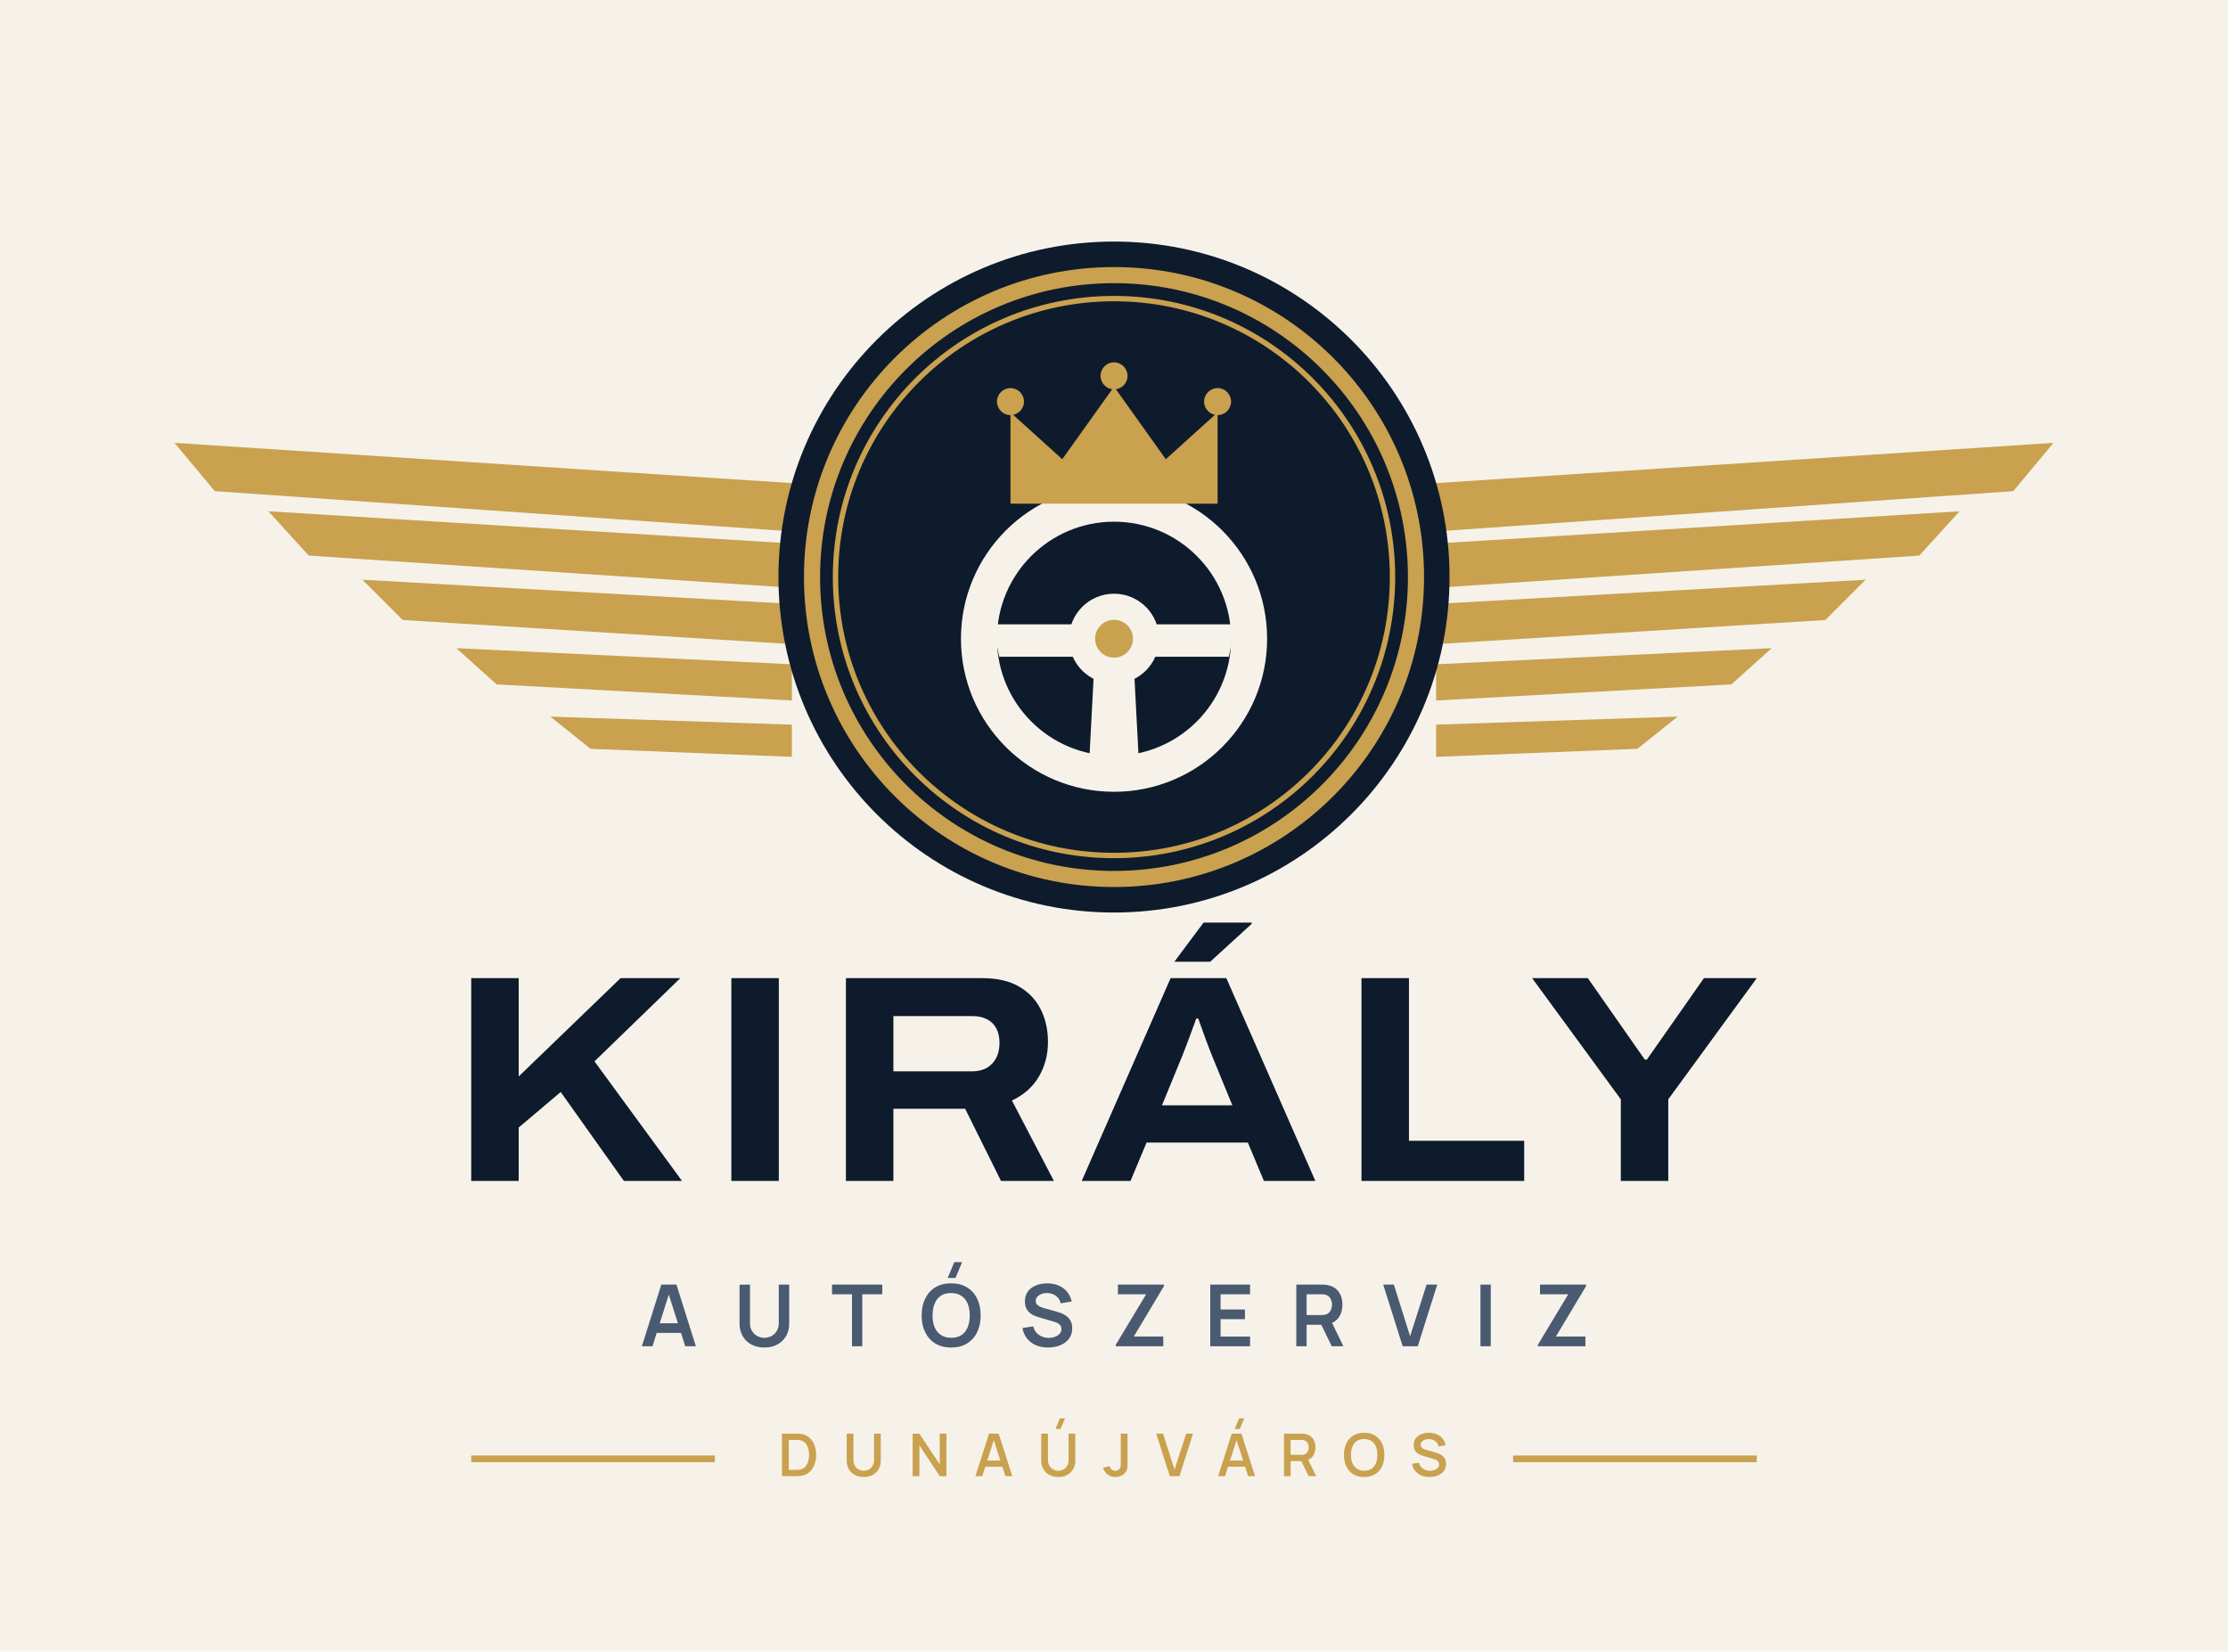
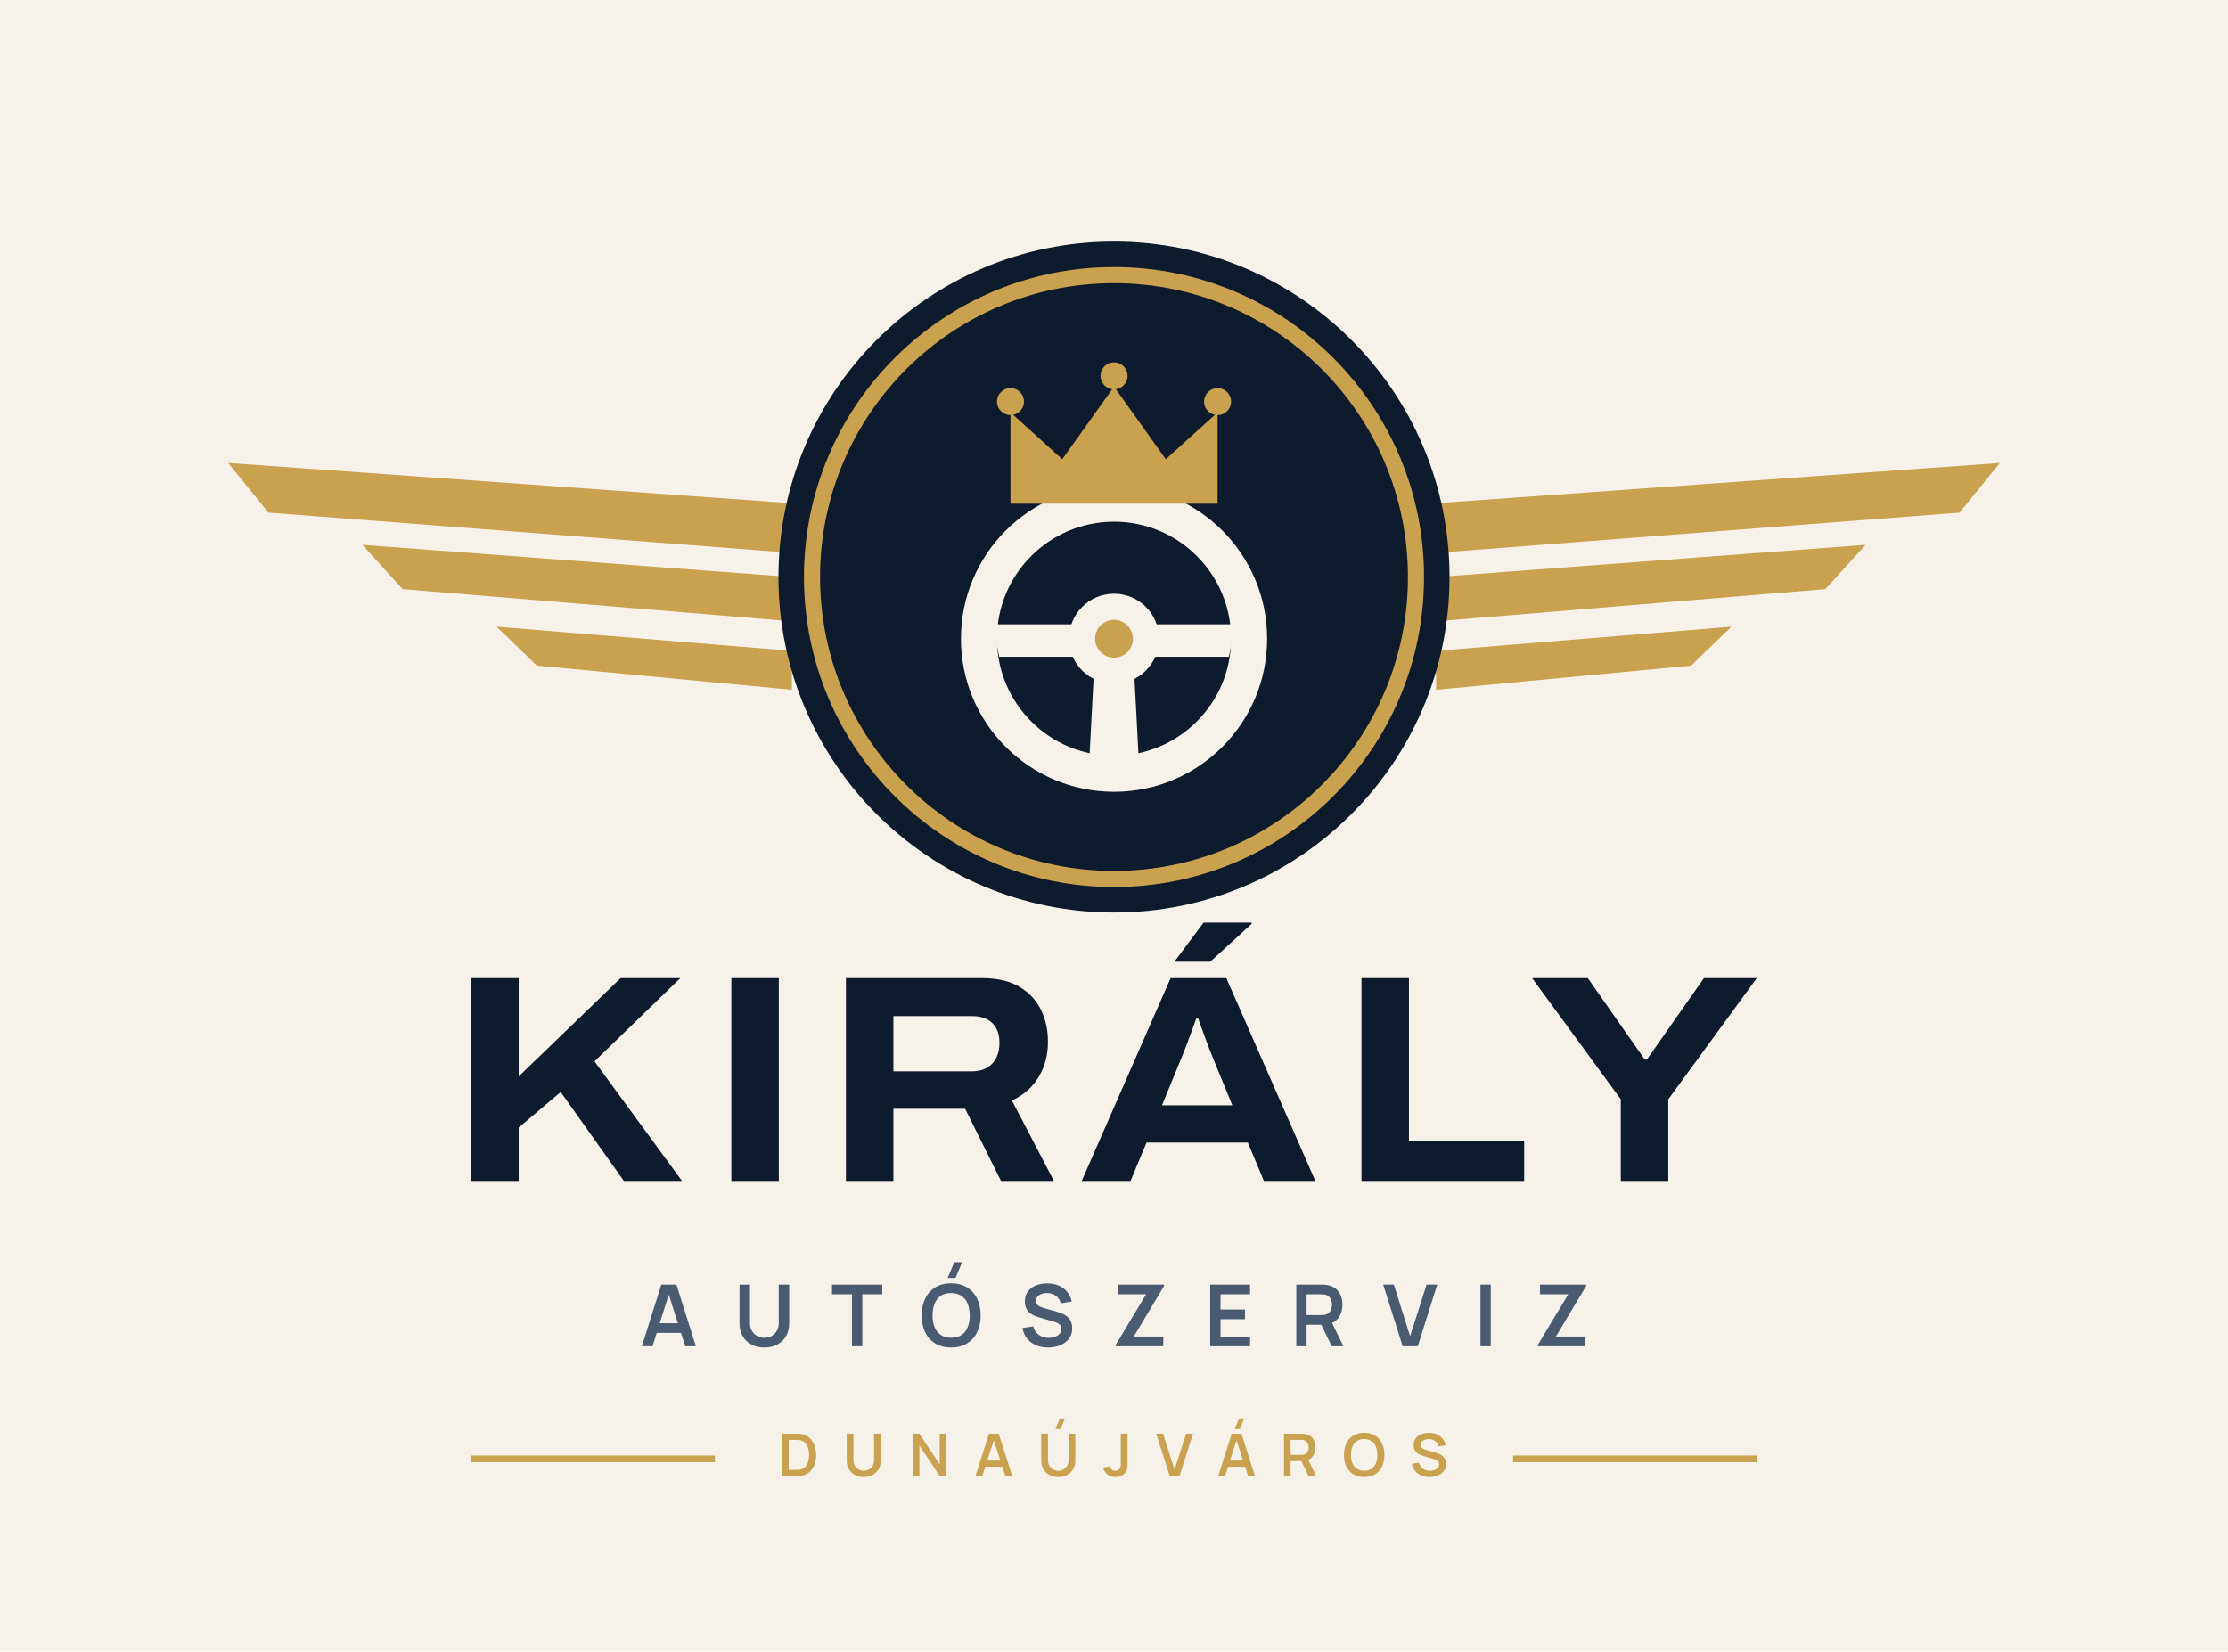
<svg xmlns="http://www.w3.org/2000/svg" viewBox="-16 -8 332 246.13" width="1328" height="984.53">
  <rect x="-16" y="-8" width="332" height="246.13" fill="#F6F2EA" />
-   <path d="M102 64 L10 58 L16 65.2 L102 71.2Z" fill="#C9A14F" />
-   <path d="M102 73 L24 68.2 L30 74.8 L102 79.6Z" fill="#C9A14F" />
-   <path d="M102 82 L38 78.4 L44 84.4 L102 88Z" fill="#C9A14F" />
-   <path d="M102 91 L52 88.6 L58 94 L102 96.4Z" fill="#C9A14F" />
-   <path d="M102 100 L66 98.8 L72 103.6 L102 104.8Z" fill="#C9A14F" />
-   <path d="M198 64 L290 58 L284 65.2 L198 71.2Z" fill="#C9A14F" />
-   <path d="M198 73 L276 68.2 L270 74.8 L198 79.6Z" fill="#C9A14F" />
-   <path d="M198 82 L262 78.4 L256 84.4 L198 88Z" fill="#C9A14F" />
-   <path d="M198 91 L248 88.6 L242 94 L198 96.4Z" fill="#C9A14F" />
-   <path d="M198 100 L234 98.8 L228 103.6 L198 104.8Z" fill="#C9A14F" />
+   <path d="M102 67 L18 61 L24 68.4 L102 74.4Z" fill="#C9A14F" />
+   <path d="M102 78 L38 73.2 L44 79.8 L102 84.6Z" fill="#C9A14F" />
+   <path d="M102 89 L58 85.4 L64 91.2 L102 94.8Z" fill="#C9A14F" />
+   <path d="M198 67 L282 61 L276 68.4 L198 74.4Z" fill="#C9A14F" />
+   <path d="M198 78 L262 73.2 L256 79.8 L198 84.6Z" fill="#C9A14F" />
+   <path d="M198 89 L242 85.4 L236 91.2 L198 94.8Z" fill="#C9A14F" />
  <circle cx="150" cy="78" r="50" fill="#0E1B2C" />
  <circle cx="150" cy="78" r="45" fill="none" stroke="#C9A14F" stroke-width="2.4" />
-   <circle cx="150" cy="78" r="41.5" fill="none" stroke="#C9A14F" stroke-width=".8" />
  <g transform="translate(116.46 46.94) scale(0.6709)">
    <path d="M16 60a34 34 0 1 1 68 0a34 34 0 1 1 -68 0Z M24 60a26 26 0 1 0 52 0a26 26 0 1 0 -52 0Z" fill="#F6F2EA" fill-rule="evenodd" />
    <path d="M23 56.8H42L44 64H24.5Z" fill="#F6F2EA" />
    <path d="M77 56.8H58L56 64H75.5Z" fill="#F6F2EA" />
    <path d="M45.5 68H54.5L55.5 87H44.5Z" fill="#F6F2EA" />
    <circle cx="50" cy="60" r="10" fill="#F6F2EA" />
    <circle cx="50" cy="60" r="4.2" fill="#C9A14F" />
    <path d="M27 30 L27 9.72 L38.5 20.12 L50 4 L61.5 20.12 L73 9.72 L73 30Z" fill="#C9A14F" />
    <circle cx="27" cy="7.32" r="3" fill="#C9A14F" />
    <circle cx="50" cy="1.6" r="3" fill="#C9A14F" />
    <circle cx="73" cy="7.32" r="3" fill="#C9A14F" />
  </g>
  <path d="M54.218 168.0V137.78H61.291V152.432L76.474 137.78H85.378L72.586 150.183L85.628 168.0H76.967L67.552 154.749L61.291 160.046V168.0ZM92.982 168.0V137.78H100.055V168.0ZM110.054 168.0V137.78H130.39Q133.694 137.78 135.85 139.035Q138.007 140.289 139.083 142.437Q140.16 144.586 140.16 147.289Q140.16 150.142 138.808 152.45Q137.456 154.759 134.792 156.021L141.043 168.0H133.16L127.821 157.248H117.127V168.0ZM117.127 151.668H128.843Q130.773 151.668 131.855 150.512Q132.937 149.356 132.937 147.42Q132.937 146.149 132.459 145.261Q131.981 144.373 131.07 143.903Q130.158 143.433 128.843 143.433H117.127ZM145.191 168.0 158.435 137.78H166.741L180.003 168.0H172.338L169.946 162.287H154.851L152.464 168.0ZM157.15 156.733H167.634L164.692 149.546Q164.504 149.089 164.201 148.31Q163.897 147.53 163.58 146.654Q163.264 145.779 162.982 144.996Q162.7 144.213 162.552 143.794H162.258Q161.954 144.65 161.543 145.761Q161.132 146.871 160.746 147.898Q160.359 148.925 160.092 149.563ZM158.996 135.331 163.349 129.497H170.498L170.526 129.676L164.339 135.331ZM186.878 168.0V137.78H193.951V162.019H211.121V168.0ZM225.521 168.0V155.837L212.307 137.78H220.608L229.096 149.921H229.403L237.905 137.78H245.782L232.594 155.837V168.0Z" fill="#0E1B2C" />
  <path d="M79.648 192.64 82.544 183.453H84.799L87.695 192.64H86.111L83.484 184.397H83.825L81.232 192.64ZM81.264 190.647V189.212H86.087V190.647ZM97.901 192.831Q96.806 192.831 95.972 192.385Q95.138 191.939 94.669 191.13Q94.201 190.32 94.201 189.227V183.463L95.757 183.453V189.186Q95.757 189.705 95.933 190.113Q96.108 190.521 96.41 190.805Q96.711 191.09 97.098 191.237Q97.484 191.385 97.901 191.385Q98.328 191.385 98.715 191.235Q99.101 191.084 99.4 190.8Q99.699 190.515 99.872 190.108Q100.045 189.7 100.045 189.186V183.453H101.601V189.227Q101.601 190.319 101.132 191.128Q100.663 191.938 99.83 192.385Q98.996 192.831 97.901 192.831ZM110.957 192.64V184.893H107.981V183.453H115.467V184.893H112.492V192.64ZM126.382 182.464H125.215L126.199 180.103H127.367ZM125.733 192.831Q124.356 192.831 123.371 192.23Q122.386 191.628 121.86 190.549Q121.335 189.471 121.335 188.046Q121.335 186.622 121.86 185.543Q122.386 184.465 123.371 183.863Q124.356 183.261 125.733 183.261Q127.11 183.261 128.094 183.863Q129.079 184.465 129.605 185.543Q130.131 186.622 130.131 188.046Q130.131 189.471 129.605 190.549Q129.079 191.628 128.094 192.23Q127.11 192.831 125.733 192.831ZM125.733 191.381Q126.658 191.392 127.273 190.976Q127.888 190.561 128.196 189.806Q128.504 189.051 128.504 188.046Q128.504 187.042 128.196 186.297Q127.888 185.552 127.273 185.137Q126.658 184.722 125.733 184.712Q124.808 184.701 124.193 185.116Q123.579 185.531 123.272 186.286Q122.964 187.042 122.962 188.046Q122.959 189.051 123.267 189.796Q123.575 190.54 124.191 190.955Q124.808 191.37 125.733 191.381ZM140.168 192.831Q139.163 192.831 138.355 192.481Q137.548 192.13 137.028 191.476Q136.508 190.823 136.364 189.92L137.963 189.68Q138.164 190.496 138.799 190.944Q139.434 191.392 140.264 191.392Q140.754 191.392 141.189 191.237Q141.624 191.083 141.895 190.788Q142.165 190.493 142.165 190.071Q142.165 189.876 142.102 189.715Q142.039 189.554 141.915 189.426Q141.791 189.298 141.597 189.194Q141.403 189.09 141.142 189.01L138.771 188.31Q138.465 188.222 138.11 188.07Q137.755 187.918 137.44 187.655Q137.125 187.392 136.923 186.98Q136.721 186.568 136.721 185.96Q136.721 185.072 137.172 184.471Q137.624 183.87 138.385 183.568Q139.147 183.267 140.081 183.272Q141.023 183.283 141.764 183.598Q142.506 183.914 143.002 184.512Q143.498 185.109 143.703 185.962L142.051 186.245Q141.951 185.761 141.658 185.422Q141.366 185.082 140.948 184.902Q140.531 184.722 140.06 184.712Q139.6 184.701 139.208 184.846Q138.817 184.991 138.577 185.258Q138.337 185.525 138.337 185.884Q138.337 186.225 138.541 186.437Q138.745 186.648 139.05 186.774Q139.355 186.9 139.664 186.983L141.31 187.44Q141.649 187.532 142.069 187.685Q142.489 187.838 142.878 188.112Q143.267 188.386 143.52 188.833Q143.773 189.28 143.773 189.965Q143.773 190.68 143.478 191.22Q143.183 191.76 142.677 192.116Q142.171 192.473 141.523 192.652Q140.874 192.831 140.168 192.831ZM150.262 192.64V192.427L154.789 184.893H150.581V183.453H157.452V183.67L152.95 191.192H157.345V192.64ZM164.342 192.64V183.453H170.276V184.893H165.878V187.162H169.51V188.601H165.878V191.2H170.276V192.64ZM177.166 192.64V183.453H180.962Q181.096 183.453 181.308 183.462Q181.52 183.472 181.698 183.504Q182.494 183.627 183.014 184.036Q183.534 184.445 183.786 185.065Q184.037 185.685 184.037 186.443Q184.037 187.569 183.469 188.375Q182.902 189.182 181.728 189.376L181.073 189.433H178.701V192.64ZM182.442 192.64 180.63 188.901 182.196 188.557 184.186 192.64ZM178.701 187.993H180.898Q181.028 187.993 181.186 187.98Q181.344 187.968 181.481 187.932Q181.862 187.835 182.081 187.593Q182.301 187.351 182.393 187.044Q182.485 186.736 182.485 186.443Q182.485 186.149 182.393 185.842Q182.301 185.535 182.081 185.293Q181.862 185.051 181.481 184.954Q181.344 184.917 181.186 184.905Q181.028 184.893 180.898 184.893H178.701ZM193.014 192.64 190.117 183.453H191.702L194.124 191.149L196.58 183.453H198.165L195.268 192.64ZM204.606 192.64V183.453H206.142V192.64ZM213.162 192.64V192.427L217.69 184.893H213.481V183.453H220.352V183.67L215.85 191.192H220.246V192.64Z" fill="#4A5A70" />
  <path d="M100.529 212.0V205.664H102.531Q102.615 205.664 102.853 205.668Q103.091 205.673 103.309 205.701Q104.059 205.796 104.573 206.235Q105.087 206.674 105.351 207.35Q105.615 208.026 105.615 208.832Q105.615 209.639 105.351 210.315Q105.087 210.991 104.573 211.43Q104.059 211.868 103.309 211.963Q103.092 211.99 102.852 211.995Q102.613 212.0 102.531 212.0ZM101.538 211.063H102.531Q102.673 211.063 102.878 211.055Q103.083 211.046 103.241 211.017Q103.708 210.928 103.999 210.606Q104.291 210.284 104.428 209.818Q104.566 209.352 104.566 208.832Q104.566 208.295 104.425 207.829Q104.284 207.363 103.991 207.048Q103.698 206.733 103.241 206.647Q103.083 206.614 102.876 206.608Q102.669 206.601 102.531 206.601H101.538ZM112.708 212.132Q111.958 212.132 111.386 211.826Q110.814 211.519 110.491 210.963Q110.169 210.407 110.169 209.657V205.671L111.172 205.664V209.62Q111.172 210 111.301 210.294Q111.43 210.589 111.648 210.791Q111.866 210.992 112.142 211.096Q112.417 211.199 112.708 211.199Q113.005 211.199 113.28 211.094Q113.556 210.989 113.773 210.787Q113.989 210.585 114.116 210.291Q114.243 209.997 114.243 209.62V205.664H115.247V209.657Q115.247 210.406 114.924 210.962Q114.602 211.518 114.03 211.825Q113.458 212.132 112.708 212.132ZM119.999 212.0V205.664H121.002L124.031 210.251V205.664H125.034V212.0H124.031L121.002 207.411V212.0ZM129.349 212.0 131.377 205.664H132.816L134.844 212.0H133.821L131.967 206.267H132.204L130.372 212.0ZM130.44 210.599V209.672H133.757V210.599ZM142.045 204.971H141.281L141.935 203.387H142.698ZM141.695 212.132Q140.945 212.132 140.373 211.826Q139.801 211.519 139.479 210.963Q139.156 210.407 139.156 209.657V205.671L140.159 205.664V209.62Q140.159 210 140.288 210.294Q140.417 210.589 140.635 210.791Q140.854 210.992 141.129 211.096Q141.405 211.199 141.695 211.199Q141.992 211.199 142.268 211.094Q142.543 210.989 142.76 210.787Q142.977 210.585 143.104 210.291Q143.231 209.997 143.231 209.62V205.664H144.234V209.657Q144.234 210.406 143.912 210.962Q143.589 211.518 143.017 211.825Q142.445 212.132 141.695 212.132ZM150.222 212.13Q149.512 212.13 149.035 211.756Q148.558 211.382 148.37 210.748L149.349 210.515Q149.404 210.797 149.647 210.998Q149.89 211.199 150.187 211.199Q150.384 211.199 150.599 211.097Q150.814 210.995 150.92 210.766Q150.989 210.615 151 210.416Q151.012 210.217 151.012 209.95V205.664H152.015V209.95Q152.015 210.238 152.012 210.458Q152.01 210.679 151.968 210.874Q151.926 211.069 151.806 211.276Q151.552 211.718 151.138 211.924Q150.724 212.13 150.222 212.13ZM158.314 212.0 156.285 205.664H157.308L159.022 211.021L160.758 205.664H161.781L159.753 212.0ZM168.751 204.971H167.987L168.641 203.387H169.404ZM165.521 212.0 167.549 205.664H168.988L171.017 212.0H169.994L168.139 206.267H168.377L166.544 212.0ZM166.612 210.599V209.672H169.93V210.599ZM175.329 212.0V205.664H177.918Q178.01 205.664 178.152 205.671Q178.293 205.677 178.415 205.699Q178.955 205.783 179.312 206.063Q179.668 206.343 179.842 206.767Q180.017 207.192 180.017 207.71Q180.017 208.477 179.627 209.028Q179.238 209.58 178.446 209.714L178.032 209.756H176.319V212.0ZM179 212.0 177.751 209.422 178.754 209.184 180.127 212.0ZM176.319 208.825H177.878Q177.966 208.825 178.075 208.817Q178.183 208.808 178.279 208.784Q178.552 208.716 178.713 208.544Q178.874 208.372 178.944 208.15Q179.014 207.928 179.014 207.71Q179.014 207.492 178.944 207.27Q178.874 207.048 178.713 206.876Q178.552 206.703 178.279 206.636Q178.183 206.611 178.075 206.603Q177.966 206.595 177.878 206.595H176.319ZM187.279 212.132Q186.33 212.132 185.655 211.716Q184.981 211.3 184.623 210.557Q184.265 209.813 184.265 208.832Q184.265 207.851 184.623 207.107Q184.981 206.364 185.655 205.948Q186.33 205.532 187.279 205.532Q188.228 205.532 188.903 205.948Q189.577 206.364 189.935 207.107Q190.293 207.851 190.293 208.832Q190.293 209.813 189.935 210.557Q189.577 211.3 188.903 211.716Q188.228 212.132 187.279 212.132ZM187.279 211.195Q187.935 211.201 188.371 210.906Q188.807 210.611 189.025 210.076Q189.244 209.542 189.244 208.832Q189.244 208.123 189.025 207.594Q188.807 207.065 188.371 206.771Q187.935 206.476 187.279 206.469Q186.623 206.463 186.188 206.757Q185.753 207.052 185.535 207.587Q185.317 208.123 185.314 208.832Q185.312 209.542 185.531 210.07Q185.749 210.597 186.186 210.893Q186.623 211.188 187.279 211.195ZM197.014 212.132Q196.325 212.132 195.773 211.893Q195.221 211.655 194.865 211.211Q194.508 210.767 194.407 210.154L195.437 209.998Q195.579 210.57 196.028 210.886Q196.478 211.201 197.073 211.201Q197.433 211.201 197.744 211.088Q198.056 210.975 198.247 210.76Q198.437 210.545 198.437 210.24Q198.437 210.087 198.386 209.966Q198.335 209.844 198.24 209.751Q198.145 209.658 198.005 209.585Q197.864 209.513 197.687 209.459L196.057 208.977Q195.833 208.912 195.587 208.803Q195.342 208.695 195.131 208.513Q194.92 208.332 194.787 208.054Q194.653 207.776 194.653 207.373Q194.653 206.774 194.96 206.363Q195.266 205.952 195.785 205.744Q196.305 205.535 196.946 205.539Q197.593 205.545 198.102 205.764Q198.611 205.983 198.951 206.395Q199.29 206.808 199.425 207.393L198.363 207.576Q198.294 207.229 198.087 206.983Q197.879 206.738 197.578 206.607Q197.277 206.476 196.933 206.469Q196.597 206.463 196.317 206.57Q196.036 206.677 195.866 206.872Q195.696 207.066 195.696 207.325Q195.696 207.575 195.843 207.729Q195.99 207.883 196.209 207.973Q196.428 208.064 196.647 208.124L197.799 208.447Q198.026 208.509 198.311 208.613Q198.596 208.718 198.861 208.905Q199.126 209.093 199.299 209.399Q199.471 209.705 199.471 210.174Q199.471 210.659 199.273 211.027Q199.074 211.395 198.731 211.64Q198.388 211.885 197.945 212.008Q197.502 212.132 197.014 212.132Z" fill="#C9A14F" />
  <rect x="54.22" y="208.92" width="36.31" height="1" fill="#C9A14F" />
  <rect x="209.47" y="208.92" width="36.31" height="1" fill="#C9A14F" />
</svg>
